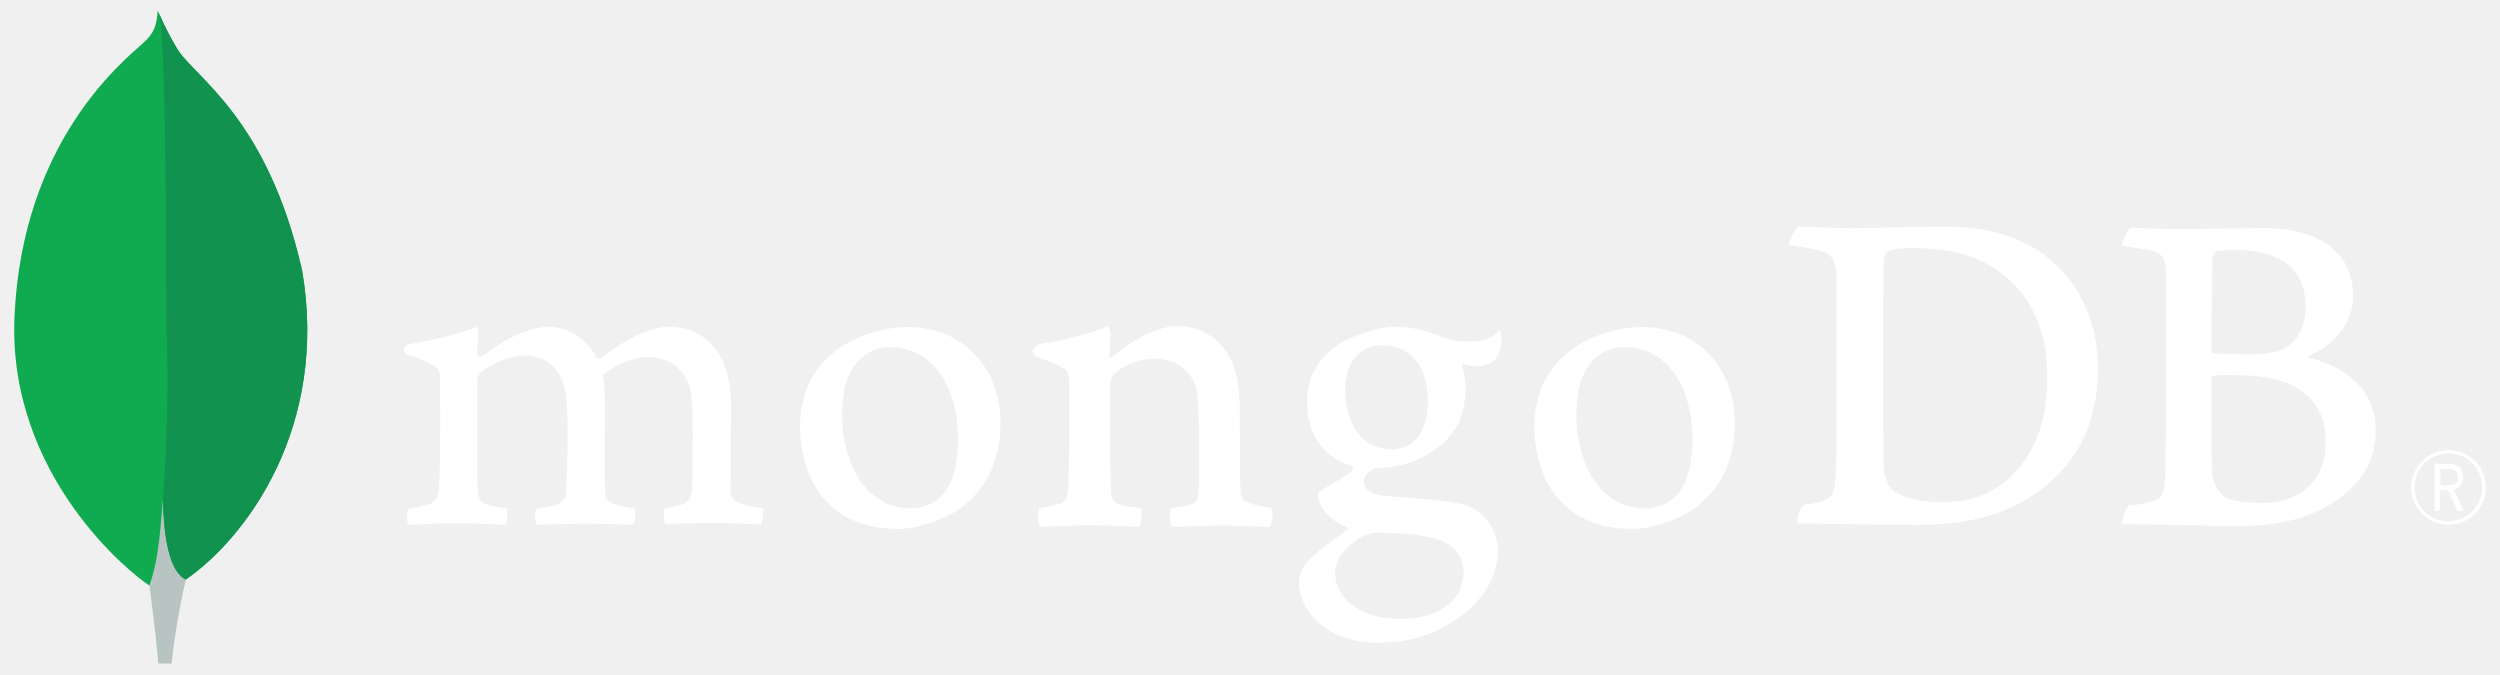
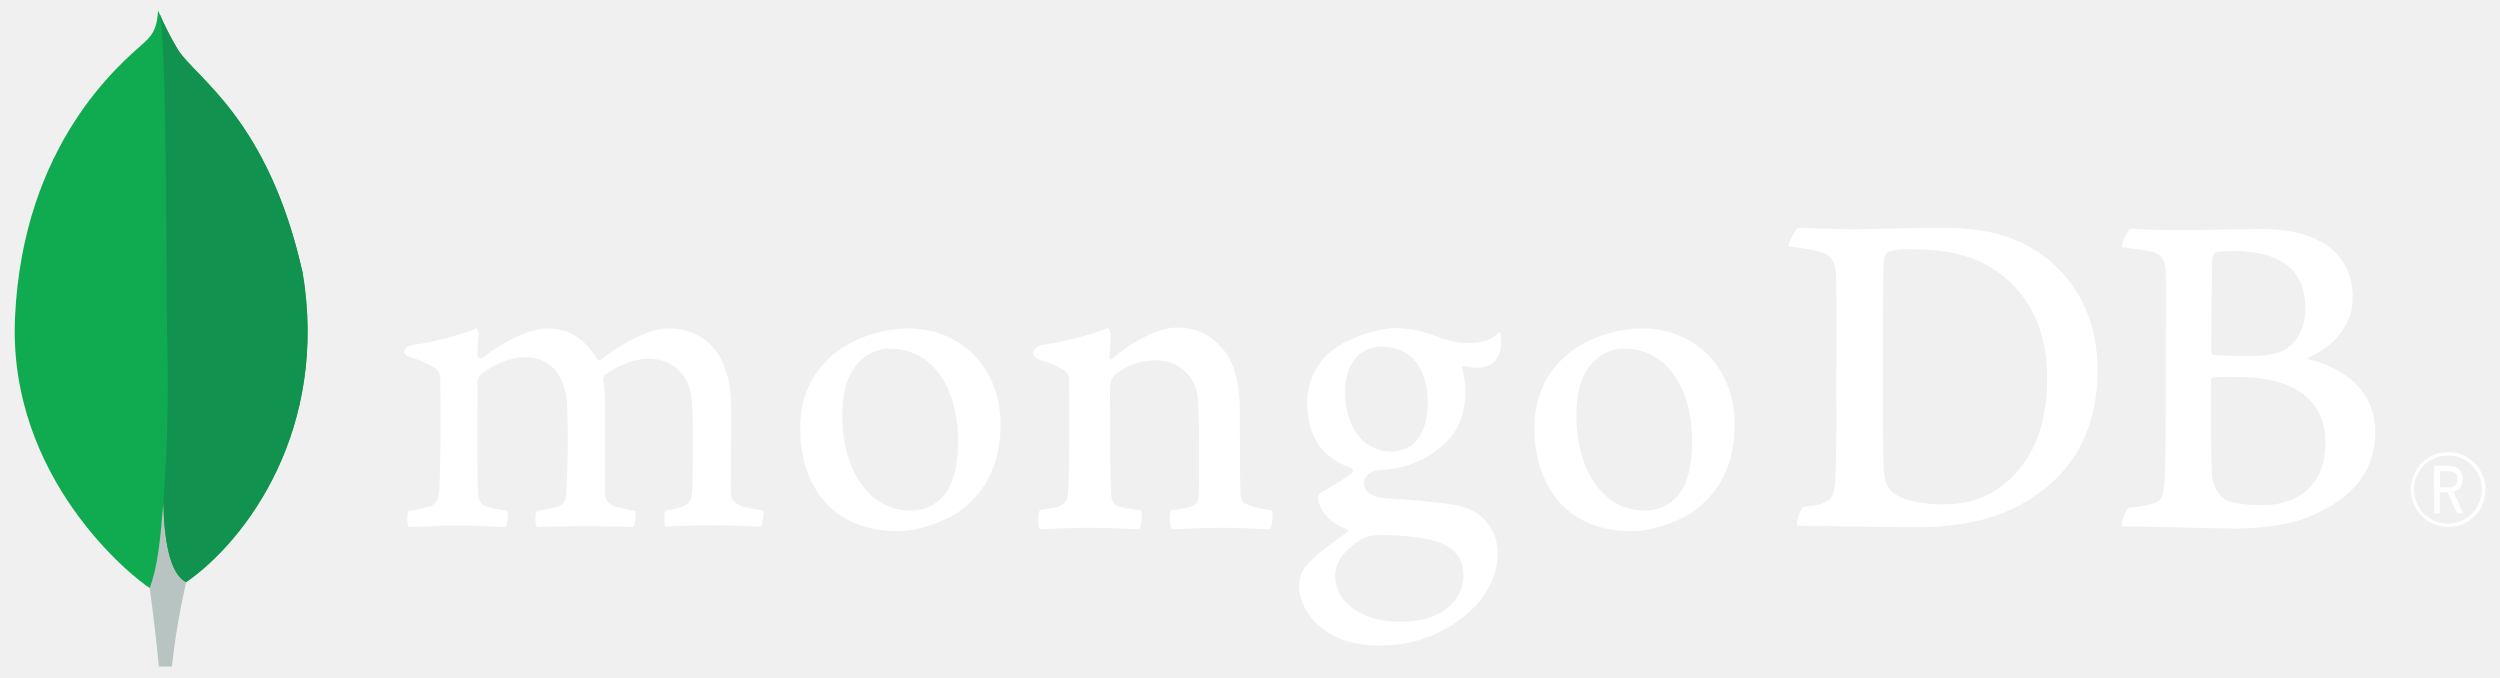
- <svg xmlns="http://www.w3.org/2000/svg" id="Layer_1" data-name="Layer 1" viewBox="0 0 1112.61 300">
-   <defs>
-     <style>.cls-1{fill:#10aa50;}.cls-2{fill:#b8c4c2;}.cls-3{fill:#12924f;}.cls-4{fill:#fff;}</style>
-   </defs>
-   <path class="cls-1" d="M134.44,120.34C119.13,52.8,87.22,34.82,79.08,22.11a144.57,144.57,0,0,1-8.9-17.42c-.43,6-1.22,9.78-6.32,14.33C53.62,28.15,10.13,63.59,6.47,140.33c-3.41,71.55,52.6,115.67,60,120.23,5.69,2.8,12.62.06,16-2.51,27-18.53,63.89-67.93,52-137.71" />
-   <path class="cls-2" d="M72.5,222.46c-1.41,17.71-2.42,28-6,38.12,0,0,2.35,16.86,4,34.72h5.84a324.73,324.73,0,0,1,6.37-37.39C75.15,254.19,72.79,238,72.5,222.46Z" />
-   <path class="cls-3" d="M82.7,257.92h0c-7.64-3.53-9.85-20.06-10.19-35.46a725.83,725.83,0,0,0,1.65-76.35c-.4-13.36.19-123.74-3.29-139.9A134.29,134.29,0,0,0,79.08,22.1c8.14,12.72,40.06,30.7,55.36,98.24C146.36,190,109.67,239.27,82.7,257.92Z" />
-   <path class="cls-4" d="M1089.7,233.5a16.59,16.59,0,1,1,16.59-16.82,16.38,16.38,0,0,1-16.59,16.82m0-31.68a15.1,15.1,0,1,0,15,15.14,14.85,14.85,0,0,0-15-15.14m4,25.58-4.28-9.23h-3.45v9.23h-2.51v-21h6.19c4.61,0,6.53,2,6.53,5.87,0,3.08-1.45,5-4.15,5.59l4.42,9.51ZM1086.07,216h3.63c2.94,0,4.06-1,4.06-3.68s-1.07-3.59-4.38-3.59h-3.31Z" />
-   <path class="cls-4" d="M842.79,218.38c4.49,3.59,13.46,5.07,21.37,5.07,10.25,0,20.3-1.9,30.12-10.77,10-9.09,16.88-23,16.88-45.21,0-21.34-8.12-38.66-24.78-48.8-9.4-5.91-21.58-8.24-35.47-8.24-4,0-8.12.21-10.46,1.27a5.49,5.49,0,0,0-1.93,3c-.42,3.8-.42,32.74-.42,49.85,0,17.54,0,42,.42,45,.22,2.54,1.5,7,4.27,8.87M800.15,100.93c3.63,0,17.43.63,23.85.63,12,0,20.29-.63,42.72-.63,18.8,0,34.62,5.07,45.93,14.78,13.68,11.84,21,28.31,21,48.38,0,28.52-13,45-26.07,54.29-13,9.72-29.91,15.21-54,15.21-12.82,0-34.83-.42-53.2-.63H800c-.86-1.69,1.57-8.28,3.07-8.45,5-.56,6.32-.76,8.62-1.71,3.88-1.59,4.79-3.57,5.22-10.54.64-13.1.43-28.73.43-46.48,0-12.67.21-37.39-.21-45.21-.65-6.54-3.41-8.23-9-9.5a116.24,116.24,0,0,0-12-1.9c-.42-1.27,2.86-7,3.93-8.24" />
-   <path class="cls-4" d="M986.6,111.65c-.85.21-1.92,2.33-1.92,3.38-.22,7.61-.43,27.46-.43,41.19a1.36,1.36,0,0,0,1.07,1.06c2.77.21,9.61.43,15.38.43,8.12,0,12.82-1.06,15.38-2.33,6.84-3.38,10-10.78,10-18.8,0-18.38-12.82-25.35-31.83-25.35a57.35,57.35,0,0,0-7.69.42m48.5,84.5c0-18.59-13.68-29.15-38.68-29.15-1.06,0-9-.21-10.89.21-.64.21-1.28.63-1.28,1.06,0,13.31-.22,34.64.43,43.09.43,3.59,3,8.66,6.19,10.14,3.42,1.9,11.11,2.32,16.45,2.32,14.74,0,27.78-8.23,27.78-27.67M948,101.3c1.93,0,7.61.63,22.14.63,13.67,0,24.78-.42,38-.42,16.45,0,39.09,5.92,39.09,30.42,0,12-8.54,21.76-19.65,26.41-.64.21-.64.63,0,.84,15.81,4,29.69,13.73,29.69,32.32,0,18.17-11.32,29.58-27.77,36.76-10,4.44-22.43,5.91-35,5.91-9.61,0-35.37-1-49.69-.84-1.5-.63,1.37-7.4,2.65-8.45a39.38,39.38,0,0,0,9.69-1.52c5.12-1.26,5.73-2.91,6.37-10.52.43-6.55.43-30,.43-46.69,0-22.82.22-38.23,0-45.84-.21-5.91-2.35-7.82-6.41-8.87-3.2-.64-8.54-1.27-12.81-1.9-1.07-1.06,2.22-7.4,3.28-8.24" />
-   <path class="cls-4" d="M181.75,233.5a9.26,9.26,0,0,1-.65-4.27,5.43,5.43,0,0,1,.65-2.85,72.58,72.58,0,0,0,8.2-1.67c3.78-.94,5.2-3,5.42-7.82.62-11.39.66-32.76.44-47.78v-.44c0-1.62,0-3.82-2-5.37a42.94,42.94,0,0,0-11.33-5c-1.79-.53-2.78-1.47-2.73-2.57s1.18-2.4,3.51-2.86c6.19-.63,22.41-4.5,28.78-7.44a4.22,4.22,0,0,1,.85,3c0,.66-.1,1.36-.17,2.08-.18,2.12-.38,4.53-.38,6.93a1.58,1.58,0,0,0,2.68.91c12.13-9.51,23-12.9,28.57-12.9,9.17,0,16.31,4.38,21.84,13.4a1.47,1.47,0,0,0,1.24.73,1.42,1.42,0,0,0,1.16-.62c11.15-8.46,22.2-13.51,29.6-13.51,17.48,0,27.93,13.09,27.93,35,0,6.3-.06,14.29-.12,21.74-.05,6.54-.1,12.67-.1,16.91,0,1,1.38,3.88,3.45,4.45,2.56,1.25,6.25,1.89,10.92,2.69l.18,0c.35,1.26-.39,6.15-1.1,7.15-1.16,0-2.76-.1-4.76-.2-3.63-.18-8.61-.43-14.4-.43-11.62,0-17.69.22-23.49.6-.44-1.45-.59-6.13-.06-7.11A61.55,61.55,0,0,0,303,224.7c3.7-1.22,4.77-2.9,5-7.81.09-3.49.76-34.24-.43-41.54-1.1-7.57-6.8-16.43-19.27-16.43-4.63,0-12.1,1.93-19.22,7.33a2.8,2.8,0,0,0-.7,1.81v.15c.84,3.94.84,8.54.84,15.49,0,4,0,8.17-.05,12.34-.05,8.48-.09,16.48.05,22.53,0,4.12,2.49,5.11,4.5,5.9,1.09.24,1.95.45,2.82.65,1.67.41,3.41.83,6,1.24a11.49,11.49,0,0,1-.1,5.32,4.26,4.26,0,0,1-.75,1.81c-6.46-.22-13.09-.41-22.66-.41-2.9,0-7.63.12-11.81.23-3.39.09-6.59.18-8.41.19a8.24,8.24,0,0,1-.64-3.68,6.38,6.38,0,0,1,.67-3.44l2.57-.47c2.24-.4,4.18-.74,6-1.2,3.16-1,4.35-2.72,4.58-6.75.62-9.4,1.1-36.49-.23-43.27-2.26-10.88-8.45-16.4-18.41-16.4-5.83,0-13.2,2.81-19.22,7.32a5.86,5.86,0,0,0-1.77,4.35c0,3.23,0,7.07,0,11.19,0,13.6-.09,30.53.24,37.85.2,2.26,1,4.94,5.23,5.92.93.27,2.53.53,4.39.84,1.07.18,2.24.37,3.45.59a15.16,15.16,0,0,1-.57,7.15c-1.86,0-4.15-.12-6.77-.23-4-.18-9-.4-14.65-.4-6.68,0-11.33.22-15.06.4-2.51.12-4.68.22-6.85.23" />
-   <path class="cls-4" d="M396.2,154.49A18.22,18.22,0,0,0,386,157.36c-7.42,4.51-11.2,13.52-11.2,26.76,0,24.78,12.41,42.09,30.18,42.09A19,19,0,0,0,418,221.6c5.46-4.45,8.36-13.55,8.36-26.29,0-24.41-12.13-40.82-30.18-40.82m3.42,80.91c-32.1,0-43.53-23.55-43.53-45.58,0-15.39,6.29-27.42,18.7-35.77a57.11,57.11,0,0,1,28.89-8.54c24.49,0,41.6,17.61,41.6,42.84,0,17.14-6.83,30.68-19.76,39.14-6.21,3.8-17,7.91-25.9,7.91" />
-   <path class="cls-4" d="M723,154.49a18.17,18.17,0,0,0-10.22,2.87c-7.42,4.51-11.2,13.52-11.2,26.76,0,24.78,12.41,42.09,30.18,42.09a19,19,0,0,0,13.06-4.61c5.46-4.45,8.35-13.55,8.35-26.29,0-24.41-12.12-40.82-30.17-40.82m3.42,80.91c-32.1,0-43.53-23.55-43.53-45.57,0-15.41,6.29-27.43,18.71-35.78a57,57,0,0,1,28.88-8.54c24.49,0,41.6,17.62,41.6,42.83,0,17.16-6.83,30.69-19.76,39.14-6.21,3.81-17,7.92-25.9,7.92" />
-   <path class="cls-4" d="M614.92,153.65c-9.89,0-16.29,7.81-16.29,19.9s5.51,26.46,21,26.46c2.66,0,7.48-1.18,9.87-3.81,3.6-3.31,6-10.15,6-17.37,0-15.77-7.68-25.18-20.53-25.18m-1.28,83.44a16.29,16.29,0,0,0-8,2c-7.83,5-11.46,10-11.46,15.81,0,5.44,2.11,9.77,6.65,13.61,5.5,4.66,12.92,6.93,22.67,6.93,19.19,0,27.79-10.32,27.79-20.54,0-7.12-3.57-11.89-10.92-14.59-5.66-2.07-15.12-3.21-26.7-3.21m1.28,49c-11.52,0-19.82-2.43-26.91-7.89-6.9-5.32-10-13.22-10-18.68a14.61,14.61,0,0,1,3.78-9.5c2-2.28,6.65-6.55,17.4-13.94a.92.92,0,0,0,.56-.85.89.89,0,0,0-.68-.88c-8.85-3.39-11.52-9-12.33-12,0-.11,0-.28-.09-.47-.25-1.18-.49-2.3,1.12-3.45,1.24-.88,3.22-2.06,5.34-3.31a71.89,71.89,0,0,0,8.59-5.59,1.41,1.41,0,0,0-.36-2.2c-13.1-4.4-19.7-14.13-19.7-29a28.83,28.83,0,0,1,12.1-23.73c5.27-4.17,18.5-9.18,27.07-9.18h.5c8.81.21,13.78,2.06,20.66,4.6a32.84,32.84,0,0,0,12.22,1.94c7.29,0,10.48-2.31,13.22-5a11.47,11.47,0,0,1,.7,3.78,14.22,14.22,0,0,1-2.38,8.68c-1.49,2.07-5,3.57-8.21,3.57-.33,0-.65,0-1-.05a26.94,26.94,0,0,1-5-.83l-.82.29c-.26.38-.09.8.12,1.34a1.7,1.7,0,0,1,.12.33,58.52,58.52,0,0,1,1.19,8.1c0,15.55-6.13,22.32-12.76,27.34a43.56,43.56,0,0,1-22,8.52h0c-.17,0-1,.07-2.56.21-1,.09-2.3.21-2.49.21l-.19,0c-1.44.4-5.2,2.19-5.2,5.52,0,2.76,1.7,6.19,9.83,6.81l5.26.37c10.72.75,24.11,1.68,30.41,3.81a21.06,21.06,0,0,1,14.07,20.27c0,13.95-9.92,27.07-26.53,35.09a57.66,57.66,0,0,1-25.09,5.63" />
-   <path class="cls-4" d="M565.86,226.06c-4.7-.63-8.13-1.27-12.18-3.17a5.6,5.6,0,0,1-1.5-3c-.43-6.55-.43-25.56-.43-38,0-10.15-1.7-19-6-25.35-5.13-7.19-12.39-11.41-21.79-11.41-8.33,0-19.44,5.7-28.62,13.52-.22.21-1.63,1.55-1.6-.53s.35-6.3.55-9a4.63,4.63,0,0,0-1.4-3.92c-6,3-22.83,7-29.06,7.61-4.54.88-5.69,5.25-.84,6.76l.07,0a41.46,41.46,0,0,1,11,4.84c1.92,1.48,1.71,3.59,1.71,5.28.21,14.15.21,35.91-.43,47.74-.21,4.65-1.5,6.34-4.92,7.19l.32-.11a66.46,66.46,0,0,1-7.91,1.48c-1.07,1.05-1.07,7.18,0,8.45,2.14,0,13-.63,22-.63,12.38,0,18.79.63,22,.63,1.29-1.48,1.71-7.18.86-8.45a45,45,0,0,1-8.77-1.27c-3.41-.84-4.27-2.54-4.48-6.33-.42-9.94-.42-31.06-.42-45.43,0-4,1.06-5.91,2.34-7,4.27-3.8,11.33-6.33,17.52-6.33,6,0,10,1.9,13,4.43A18.1,18.1,0,0,1,533,176c.85,8,.63,24.09.63,38,0,7.61-.63,9.52-3.41,10.36-1.28.63-4.7,1.27-8.76,1.69-1.28,1.27-.86,7.18,0,8.45,5.55,0,12-.63,21.36-.63,11.75,0,19.23.63,22.22.63,1.28-1.48,1.71-7,.86-8.45" />
+ <svg xmlns="http://www.w3.org/2000/svg" width="48pt" height="13pt" viewBox="0 0 48 13" version="1.1">
+   <g id="surface1">
+     <path style=" stroke:none;fill-rule:nonzero;fill:rgb(6.275%,66.667%,31.373%);fill-opacity:1;" d="M 5.805 5.215 C 5.145 2.289 3.77 1.508 3.418 0.957 C 3.273 0.715 3.145 0.465 3.035 0.203 C 3.016 0.465 2.984 0.629 2.762 0.824 C 2.32 1.219 0.445 2.754 0.289 6.082 C 0.141 9.18 2.555 11.094 2.875 11.289 C 3.121 11.414 3.418 11.293 3.566 11.184 C 4.73 10.379 6.32 8.238 5.809 5.215 " />
+     <path style=" stroke:none;fill-rule:nonzero;fill:rgb(72.157%,76.863%,76.078%);fill-opacity:1;" d="M 3.137 9.641 C 3.074 10.406 3.031 10.852 2.875 11.293 C 2.875 11.293 2.977 12.023 3.051 12.797 L 3.301 12.797 C 3.359 12.25 3.453 11.711 3.574 11.176 C 3.25 11.016 3.148 10.312 3.137 9.641 Z M 3.137 9.641 " />
+     <path style=" stroke:none;fill-rule:nonzero;fill:rgb(7.059%,57.255%,30.98%);fill-opacity:1;" d="M 3.574 11.176 C 3.246 11.023 3.148 10.309 3.137 9.641 C 3.219 8.539 3.242 7.434 3.207 6.332 C 3.188 5.754 3.215 0.969 3.066 0.27 C 3.168 0.508 3.285 0.734 3.418 0.957 C 3.77 1.508 5.148 2.289 5.805 5.215 C 6.32 8.234 4.738 10.367 3.574 11.176 Z M 3.574 11.176 " />
+     <path style=" stroke:none;fill-rule:nonzero;fill:rgb(100%,100%,100%);fill-opacity:1;" d="M 47.004 10.117 C 46.609 10.117 46.289 9.797 46.289 9.402 C 46.285 9.008 46.602 8.684 46.996 8.68 C 47.391 8.676 47.715 8.992 47.719 9.391 C 47.723 9.582 47.652 9.77 47.516 9.906 C 47.379 10.043 47.195 10.121 47.004 10.117 M 47.004 8.746 C 46.738 8.742 46.5 8.902 46.398 9.145 C 46.297 9.391 46.352 9.672 46.535 9.859 C 46.723 10.047 47.004 10.105 47.246 10.004 C 47.488 9.906 47.648 9.668 47.652 9.402 C 47.652 9.227 47.586 9.059 47.465 8.938 C 47.344 8.812 47.176 8.742 47.004 8.746 M 47.176 9.855 L 46.992 9.453 L 46.844 9.453 L 46.844 9.855 L 46.734 9.855 L 46.734 8.945 L 47 8.945 C 47.199 8.945 47.281 9.031 47.281 9.199 C 47.281 9.332 47.219 9.414 47.105 9.441 L 47.293 9.852 Z M 46.848 9.359 L 47.004 9.359 C 47.129 9.359 47.18 9.316 47.18 9.199 C 47.18 9.086 47.133 9.047 46.988 9.047 L 46.848 9.047 Z M 46.848 9.359 " />
+     <path style=" stroke:none;fill-rule:nonzero;fill:rgb(100%,100%,100%);fill-opacity:1;" d="M 36.355 9.465 C 36.547 9.617 36.938 9.684 37.277 9.684 C 37.719 9.684 38.152 9.602 38.574 9.215 C 39.008 8.82 39.305 8.219 39.305 7.258 C 39.305 6.332 38.953 5.582 38.234 5.141 C 37.828 4.887 37.305 4.785 36.707 4.785 C 36.531 4.785 36.355 4.793 36.254 4.84 C 36.211 4.875 36.184 4.918 36.172 4.969 C 36.152 5.137 36.152 6.391 36.152 7.129 C 36.152 7.891 36.152 8.949 36.172 9.082 C 36.18 9.191 36.234 9.383 36.355 9.465 M 34.516 4.375 C 34.672 4.375 35.27 4.402 35.543 4.402 C 36.062 4.402 36.418 4.375 37.387 4.375 C 38.199 4.375 38.879 4.594 39.367 5.016 C 39.957 5.527 40.273 6.242 40.273 7.109 C 40.273 8.348 39.715 9.062 39.148 9.465 C 38.59 9.883 37.859 10.121 36.82 10.121 C 36.27 10.121 35.32 10.105 34.527 10.094 L 34.508 10.094 C 34.473 10.023 34.578 9.734 34.641 9.73 C 34.859 9.703 34.914 9.695 35.016 9.656 C 35.18 9.586 35.219 9.5 35.238 9.199 C 35.266 8.629 35.258 7.953 35.258 7.184 C 35.258 6.637 35.266 5.562 35.25 5.227 C 35.219 4.941 35.102 4.867 34.859 4.812 C 34.688 4.777 34.516 4.75 34.344 4.73 C 34.324 4.676 34.465 4.426 34.512 4.375 " />
+     <path style=" stroke:none;fill-rule:nonzero;fill:rgb(100%,100%,100%);fill-opacity:1;" d="M 42.559 4.84 C 42.52 4.848 42.473 4.938 42.473 4.984 C 42.465 5.312 42.457 6.176 42.457 6.77 C 42.461 6.793 42.48 6.812 42.504 6.816 C 42.621 6.824 42.918 6.836 43.164 6.836 C 43.516 6.836 43.719 6.789 43.828 6.734 C 44.125 6.586 44.262 6.266 44.262 5.918 C 44.262 5.121 43.707 4.82 42.887 4.82 C 42.777 4.82 42.664 4.824 42.555 4.84 M 44.648 8.5 C 44.648 7.695 44.059 7.238 42.98 7.238 C 42.934 7.238 42.59 7.227 42.508 7.246 C 42.48 7.254 42.453 7.273 42.453 7.293 C 42.453 7.867 42.445 8.793 42.473 9.16 C 42.492 9.316 42.602 9.535 42.738 9.598 C 42.887 9.68 43.219 9.699 43.449 9.699 C 44.086 9.699 44.648 9.344 44.648 8.5 M 40.891 4.391 C 40.977 4.391 41.219 4.418 41.848 4.418 C 42.438 4.418 42.914 4.398 43.484 4.398 C 44.195 4.398 45.172 4.656 45.172 5.719 C 45.172 6.238 44.805 6.66 44.324 6.863 C 44.297 6.871 44.297 6.891 44.324 6.898 C 45.008 7.07 45.605 7.492 45.605 8.297 C 45.605 9.086 45.117 9.582 44.406 9.891 C 43.977 10.082 43.441 10.148 42.898 10.148 C 42.484 10.148 41.371 10.105 40.754 10.109 C 40.691 10.082 40.812 9.789 40.871 9.746 C 41.012 9.742 41.152 9.719 41.289 9.68 C 41.508 9.625 41.535 9.555 41.562 9.223 C 41.582 8.938 41.582 7.922 41.582 7.199 C 41.582 6.211 41.59 5.543 41.582 5.215 C 41.57 4.957 41.48 4.875 41.305 4.828 C 41.164 4.801 40.938 4.773 40.75 4.746 C 40.707 4.699 40.848 4.426 40.895 4.391 " />
+     <path style=" stroke:none;fill-rule:nonzero;fill:rgb(100%,100%,100%);fill-opacity:1;" d="M 7.848 10.117 C 7.824 10.059 7.812 9.996 7.82 9.934 C 7.816 9.891 7.828 9.848 7.848 9.809 C 7.965 9.793 8.082 9.77 8.199 9.738 C 8.363 9.695 8.426 9.609 8.434 9.398 C 8.461 8.906 8.461 7.98 8.453 7.328 L 8.453 7.309 C 8.453 7.238 8.453 7.145 8.367 7.078 C 8.215 6.98 8.051 6.906 7.879 6.859 C 7.801 6.836 7.758 6.797 7.762 6.75 C 7.762 6.699 7.812 6.645 7.91 6.625 C 8.18 6.598 8.879 6.43 9.152 6.301 C 9.18 6.34 9.195 6.387 9.191 6.434 C 9.191 6.461 9.184 6.492 9.184 6.523 C 9.176 6.613 9.164 6.719 9.164 6.824 C 9.168 6.848 9.188 6.871 9.211 6.879 C 9.234 6.887 9.262 6.879 9.281 6.863 C 9.805 6.449 10.273 6.305 10.512 6.305 C 10.91 6.305 11.219 6.492 11.457 6.883 C 11.465 6.902 11.488 6.914 11.508 6.914 C 11.527 6.914 11.547 6.906 11.559 6.887 C 12.039 6.523 12.516 6.305 12.836 6.305 C 13.59 6.305 14.039 6.871 14.039 7.82 C 14.039 8.094 14.039 8.438 14.035 8.762 C 14.031 9.047 14.031 9.312 14.031 9.496 C 14.031 9.539 14.09 9.664 14.18 9.688 C 14.289 9.742 14.449 9.77 14.648 9.805 L 14.656 9.805 C 14.672 9.859 14.641 10.07 14.609 10.113 C 14.562 10.113 14.492 10.109 14.406 10.105 C 14.25 10.098 14.035 10.086 13.785 10.086 C 13.285 10.086 13.02 10.098 12.77 10.113 C 12.754 10.051 12.746 9.848 12.77 9.805 C 12.871 9.789 12.977 9.766 13.074 9.738 C 13.234 9.684 13.281 9.613 13.293 9.398 C 13.297 9.246 13.324 7.914 13.273 7.598 C 13.227 7.27 12.98 6.887 12.441 6.887 C 12.242 6.887 11.922 6.969 11.613 7.203 C 11.594 7.227 11.582 7.254 11.582 7.281 L 11.582 7.289 C 11.617 7.461 11.617 7.66 11.617 7.961 C 11.617 8.133 11.617 8.312 11.617 8.496 C 11.613 8.863 11.613 9.211 11.617 9.473 C 11.617 9.648 11.727 9.691 11.812 9.727 C 11.859 9.738 11.898 9.746 11.934 9.754 C 12.008 9.773 12.082 9.793 12.195 9.809 C 12.211 9.887 12.207 9.965 12.188 10.039 C 12.184 10.066 12.172 10.094 12.156 10.117 C 11.879 10.109 11.594 10.102 11.18 10.102 C 11.055 10.102 10.852 10.105 10.672 10.109 C 10.523 10.113 10.387 10.117 10.309 10.117 C 10.285 10.066 10.277 10.012 10.281 9.957 C 10.277 9.906 10.285 9.855 10.309 9.809 L 10.418 9.789 C 10.516 9.773 10.602 9.758 10.68 9.738 C 10.816 9.695 10.867 9.621 10.875 9.445 C 10.902 9.039 10.922 7.863 10.867 7.57 C 10.77 7.098 10.5 6.859 10.07 6.859 C 9.82 6.859 9.504 6.98 9.242 7.176 C 9.191 7.227 9.164 7.293 9.168 7.363 C 9.168 7.504 9.168 7.672 9.168 7.852 C 9.168 8.438 9.164 9.172 9.176 9.488 C 9.188 9.59 9.219 9.703 9.402 9.746 C 9.441 9.758 9.512 9.77 9.594 9.781 C 9.637 9.789 9.688 9.801 9.742 9.809 C 9.758 9.914 9.75 10.02 9.715 10.117 C 9.637 10.117 9.539 10.113 9.426 10.109 C 9.25 10.102 9.035 10.09 8.793 10.09 C 8.504 10.09 8.305 10.102 8.145 10.109 C 8.035 10.113 7.941 10.117 7.848 10.117 " />
+     <path style=" stroke:none;fill-rule:nonzero;fill:rgb(100%,100%,100%);fill-opacity:1;" d="M 17.094 6.695 C 16.941 6.691 16.785 6.734 16.656 6.82 C 16.336 7.016 16.172 7.406 16.172 7.98 C 16.172 9.051 16.707 9.801 17.473 9.801 C 17.68 9.809 17.879 9.738 18.035 9.602 C 18.27 9.41 18.395 9.016 18.395 8.465 C 18.395 7.406 17.871 6.695 17.094 6.695 M 17.242 10.199 C 15.859 10.199 15.363 9.18 15.363 8.227 C 15.363 7.559 15.637 7.039 16.172 6.676 C 16.547 6.441 16.977 6.316 17.418 6.305 C 18.473 6.305 19.211 7.07 19.211 8.16 C 19.211 8.906 18.918 9.492 18.359 9.859 C 18.09 10.023 17.625 10.199 17.242 10.199 " />
+     <path style=" stroke:none;fill-rule:nonzero;fill:rgb(100%,100%,100%);fill-opacity:1;" d="M 31.188 6.695 C 31.031 6.691 30.879 6.734 30.75 6.82 C 30.43 7.016 30.266 7.406 30.266 7.98 C 30.266 9.051 30.801 9.801 31.566 9.801 C 31.773 9.809 31.973 9.738 32.129 9.602 C 32.367 9.41 32.488 9.016 32.488 8.465 C 32.488 7.406 31.969 6.695 31.188 6.695 M 31.336 10.199 C 29.953 10.199 29.461 9.18 29.461 8.227 C 29.461 7.559 29.73 7.039 30.266 6.676 C 30.641 6.441 31.07 6.312 31.512 6.305 C 32.566 6.305 33.305 7.07 33.305 8.16 C 33.305 8.906 33.012 9.492 32.453 9.859 C 32.188 10.023 31.719 10.199 31.336 10.199 " />
+     <path style=" stroke:none;fill-rule:nonzero;fill:rgb(100%,100%,100%);fill-opacity:1;" d="M 26.527 6.656 C 26.102 6.656 25.824 6.996 25.824 7.52 C 25.824 8.043 26.062 8.668 26.73 8.668 C 26.848 8.668 27.055 8.617 27.156 8.504 C 27.312 8.359 27.414 8.062 27.414 7.75 C 27.414 7.066 27.086 6.656 26.531 6.656 M 26.477 10.273 C 26.355 10.273 26.234 10.301 26.129 10.359 C 25.793 10.578 25.637 10.793 25.637 11.047 C 25.637 11.281 25.727 11.469 25.922 11.637 C 26.16 11.836 26.48 11.938 26.898 11.938 C 27.727 11.938 28.098 11.488 28.098 11.047 C 28.098 10.738 27.945 10.531 27.629 10.414 C 27.383 10.324 26.977 10.273 26.477 10.273 M 26.531 12.398 C 26.035 12.398 25.676 12.293 25.371 12.055 C 25.074 11.824 24.941 11.484 24.941 11.246 C 24.941 11.094 25 10.949 25.102 10.836 C 25.188 10.734 25.391 10.551 25.852 10.23 C 25.867 10.223 25.879 10.211 25.879 10.195 C 25.879 10.176 25.863 10.16 25.848 10.156 C 25.465 10.008 25.352 9.766 25.316 9.637 C 25.316 9.629 25.316 9.625 25.312 9.613 C 25.301 9.562 25.289 9.516 25.359 9.465 C 25.414 9.426 25.5 9.375 25.59 9.324 C 25.719 9.25 25.844 9.168 25.961 9.078 C 25.973 9.066 25.98 9.047 25.977 9.027 C 25.973 9.012 25.961 8.992 25.945 8.984 C 25.379 8.793 25.098 8.371 25.098 7.727 C 25.094 7.32 25.289 6.938 25.617 6.699 C 25.844 6.52 26.414 6.301 26.785 6.301 L 26.809 6.301 C 27.188 6.312 27.402 6.391 27.699 6.5 C 27.867 6.562 28.047 6.59 28.227 6.586 C 28.539 6.586 28.676 6.484 28.797 6.367 C 28.812 6.422 28.824 6.477 28.824 6.531 C 28.832 6.664 28.797 6.797 28.723 6.91 C 28.66 7 28.508 7.062 28.367 7.062 C 28.355 7.062 28.34 7.062 28.324 7.062 C 28.254 7.055 28.18 7.043 28.109 7.023 L 28.074 7.039 C 28.062 7.055 28.07 7.074 28.078 7.098 C 28.082 7.102 28.082 7.105 28.086 7.109 C 28.109 7.227 28.129 7.344 28.137 7.461 C 28.137 8.137 27.871 8.43 27.586 8.645 C 27.309 8.855 26.98 8.98 26.637 9.016 C 26.629 9.016 26.594 9.02 26.527 9.023 C 26.484 9.027 26.426 9.035 26.418 9.035 L 26.41 9.035 C 26.348 9.051 26.188 9.129 26.188 9.273 C 26.188 9.391 26.262 9.539 26.609 9.566 L 26.836 9.582 C 27.301 9.617 27.879 9.656 28.148 9.75 C 28.52 9.879 28.762 10.234 28.754 10.629 C 28.754 11.23 28.328 11.801 27.613 12.148 C 27.273 12.309 26.902 12.395 26.531 12.391 " />
+     <path style=" stroke:none;fill-rule:nonzero;fill:rgb(100%,100%,100%);fill-opacity:1;" d="M 24.41 9.797 C 24.211 9.77 24.062 9.742 23.887 9.66 C 23.852 9.621 23.828 9.578 23.82 9.527 C 23.805 9.246 23.805 8.422 23.805 7.883 C 23.805 7.441 23.73 7.059 23.543 6.785 C 23.324 6.473 23.012 6.289 22.605 6.289 C 22.246 6.289 21.766 6.535 21.371 6.875 C 21.359 6.883 21.301 6.941 21.301 6.852 C 21.305 6.762 21.316 6.578 21.324 6.461 C 21.332 6.398 21.312 6.336 21.266 6.293 C 21.008 6.422 20.281 6.594 20.012 6.621 C 19.816 6.66 19.766 6.848 19.977 6.914 L 19.98 6.914 C 20.145 6.961 20.305 7.031 20.453 7.125 C 20.535 7.188 20.527 7.281 20.527 7.352 C 20.535 7.965 20.535 8.91 20.508 9.422 C 20.5 9.625 20.445 9.695 20.297 9.734 L 20.309 9.73 C 20.199 9.758 20.082 9.777 19.969 9.793 C 19.922 9.84 19.922 10.105 19.969 10.16 C 20.062 10.16 20.531 10.133 20.918 10.133 C 21.453 10.133 21.727 10.16 21.867 10.16 C 21.922 10.094 21.941 9.848 21.902 9.793 C 21.777 9.785 21.648 9.77 21.523 9.738 C 21.379 9.703 21.34 9.629 21.332 9.465 C 21.312 9.031 21.312 8.117 21.312 7.496 C 21.312 7.32 21.359 7.238 21.414 7.191 C 21.598 7.027 21.902 6.918 22.172 6.918 C 22.43 6.918 22.602 7 22.73 7.109 C 22.883 7.242 22.977 7.426 22.996 7.625 C 23.031 7.973 23.023 8.672 23.023 9.273 C 23.023 9.602 22.996 9.688 22.875 9.723 C 22.82 9.75 22.672 9.777 22.496 9.797 C 22.441 9.852 22.461 10.105 22.496 10.16 C 22.738 10.16 23.016 10.133 23.418 10.133 C 23.926 10.133 24.246 10.16 24.375 10.16 C 24.434 10.098 24.449 9.859 24.414 9.797 " />
+   </g>
</svg>
